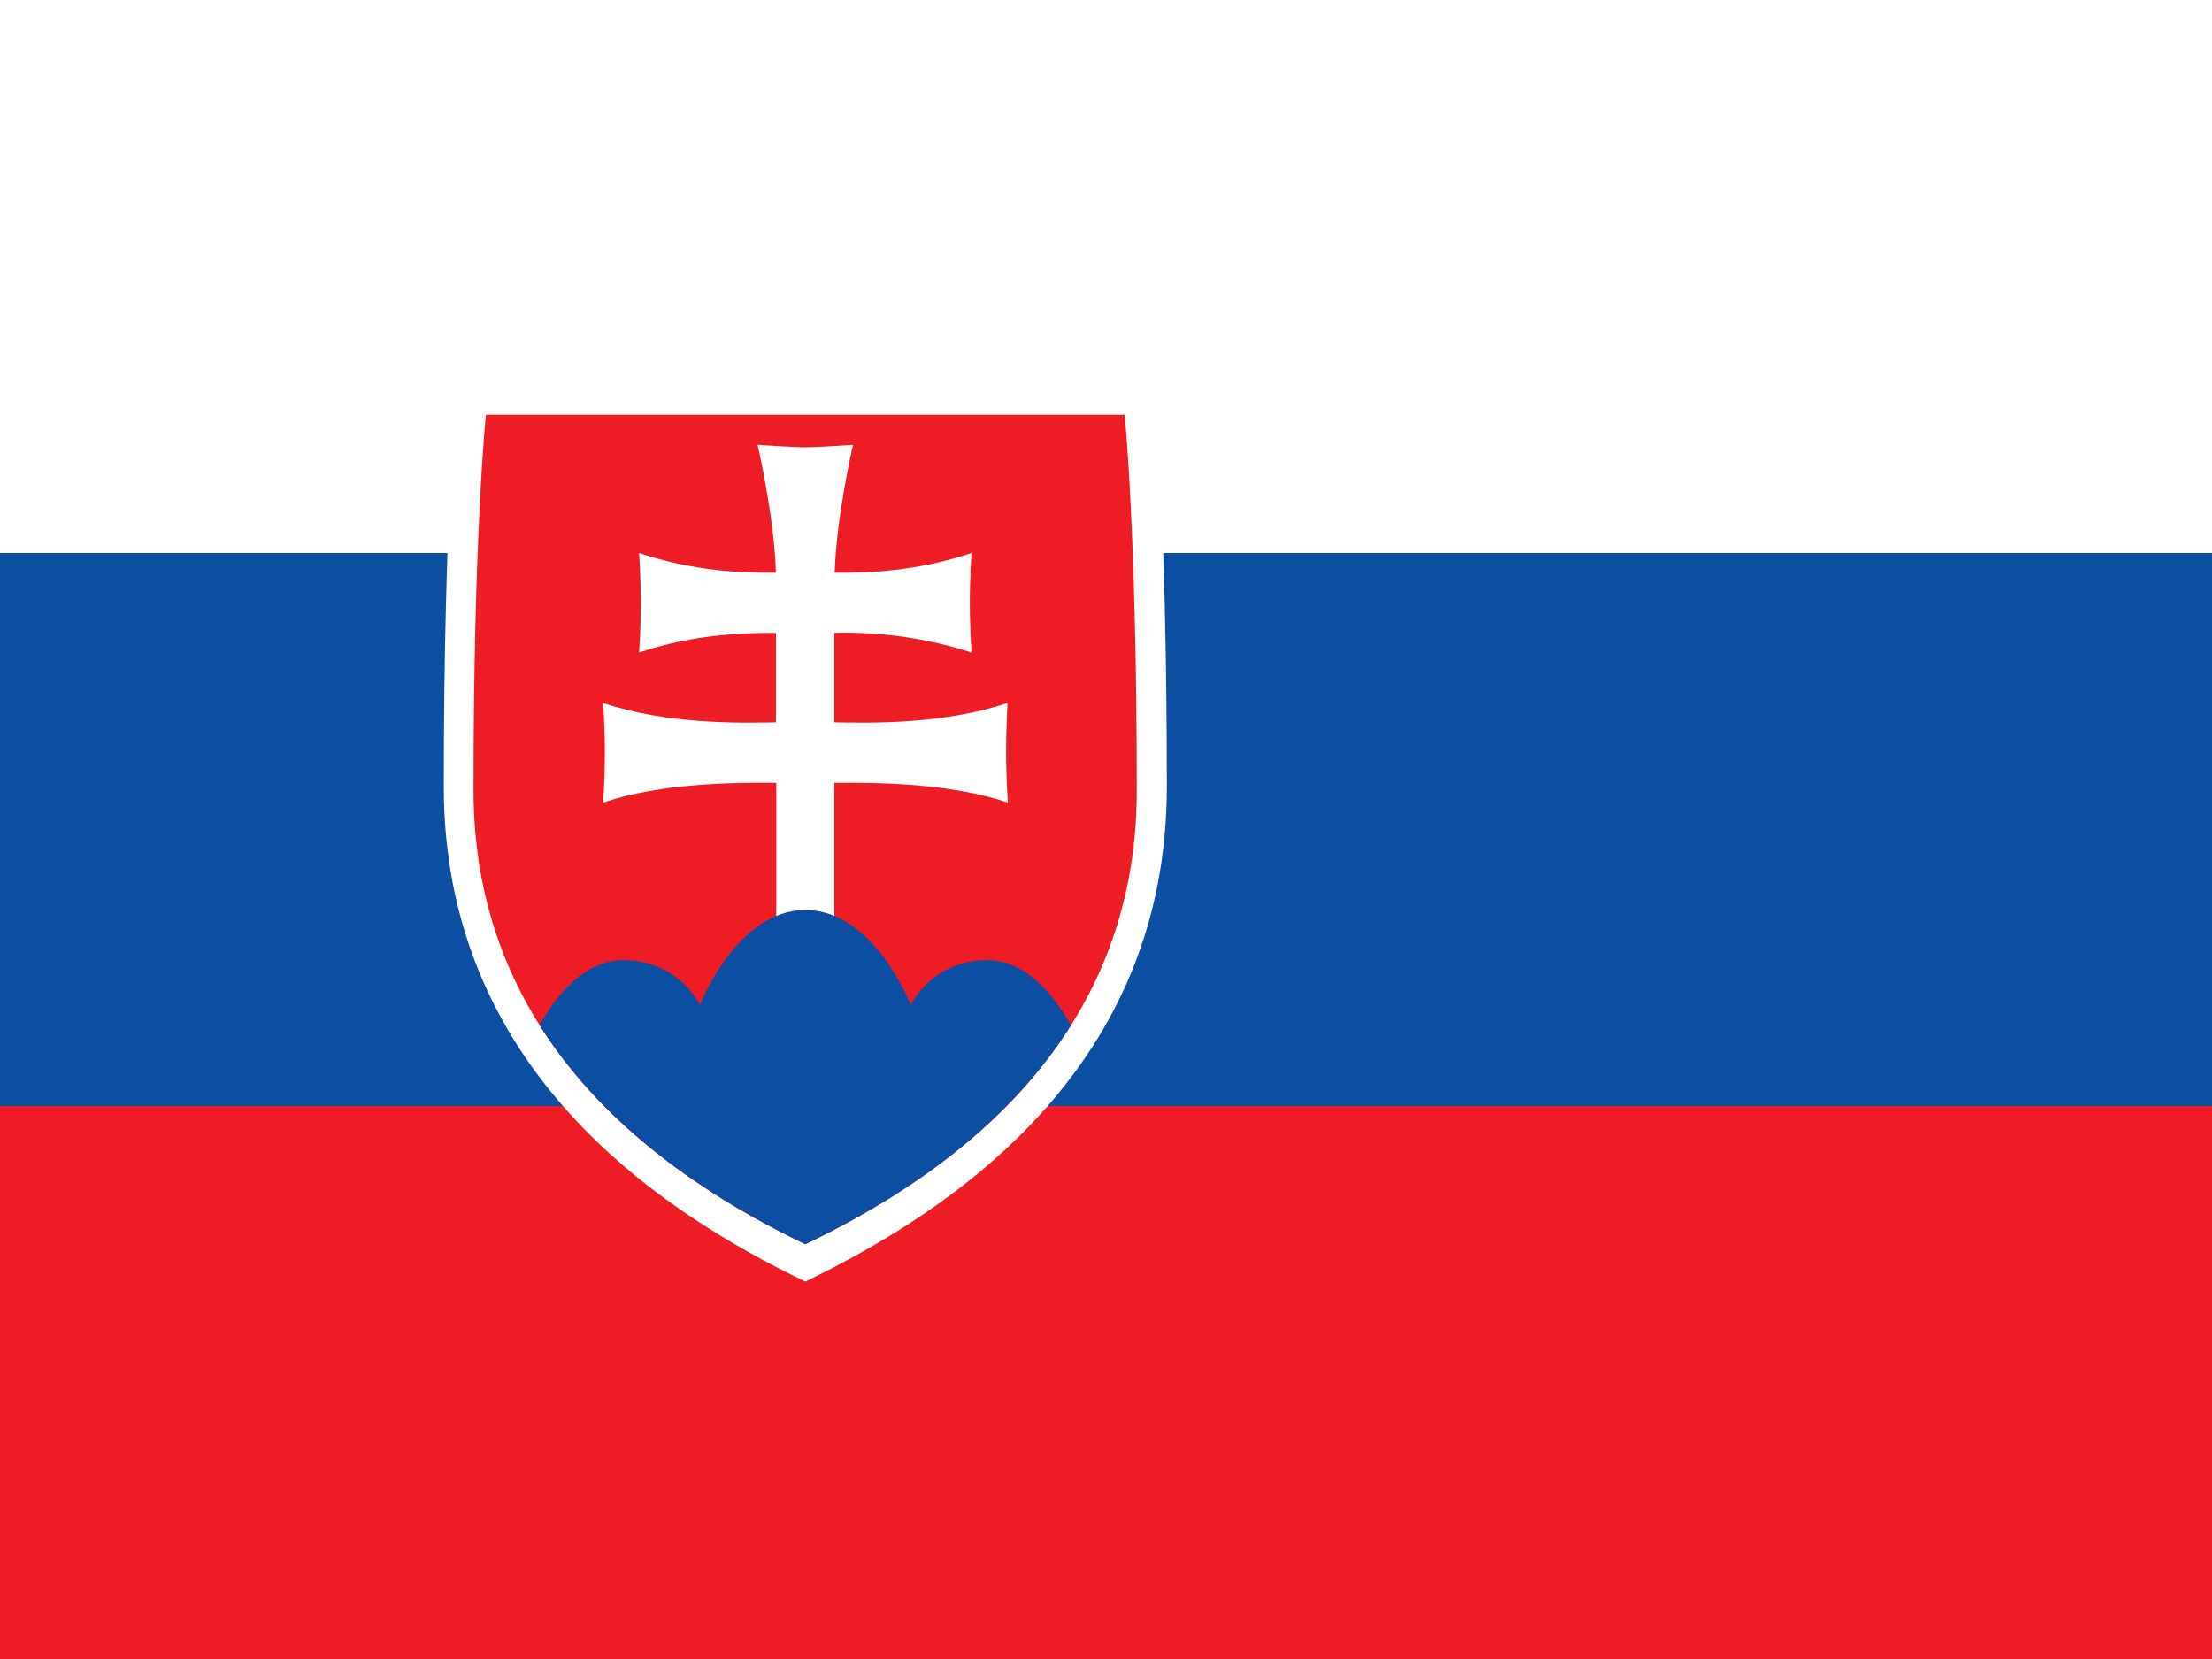
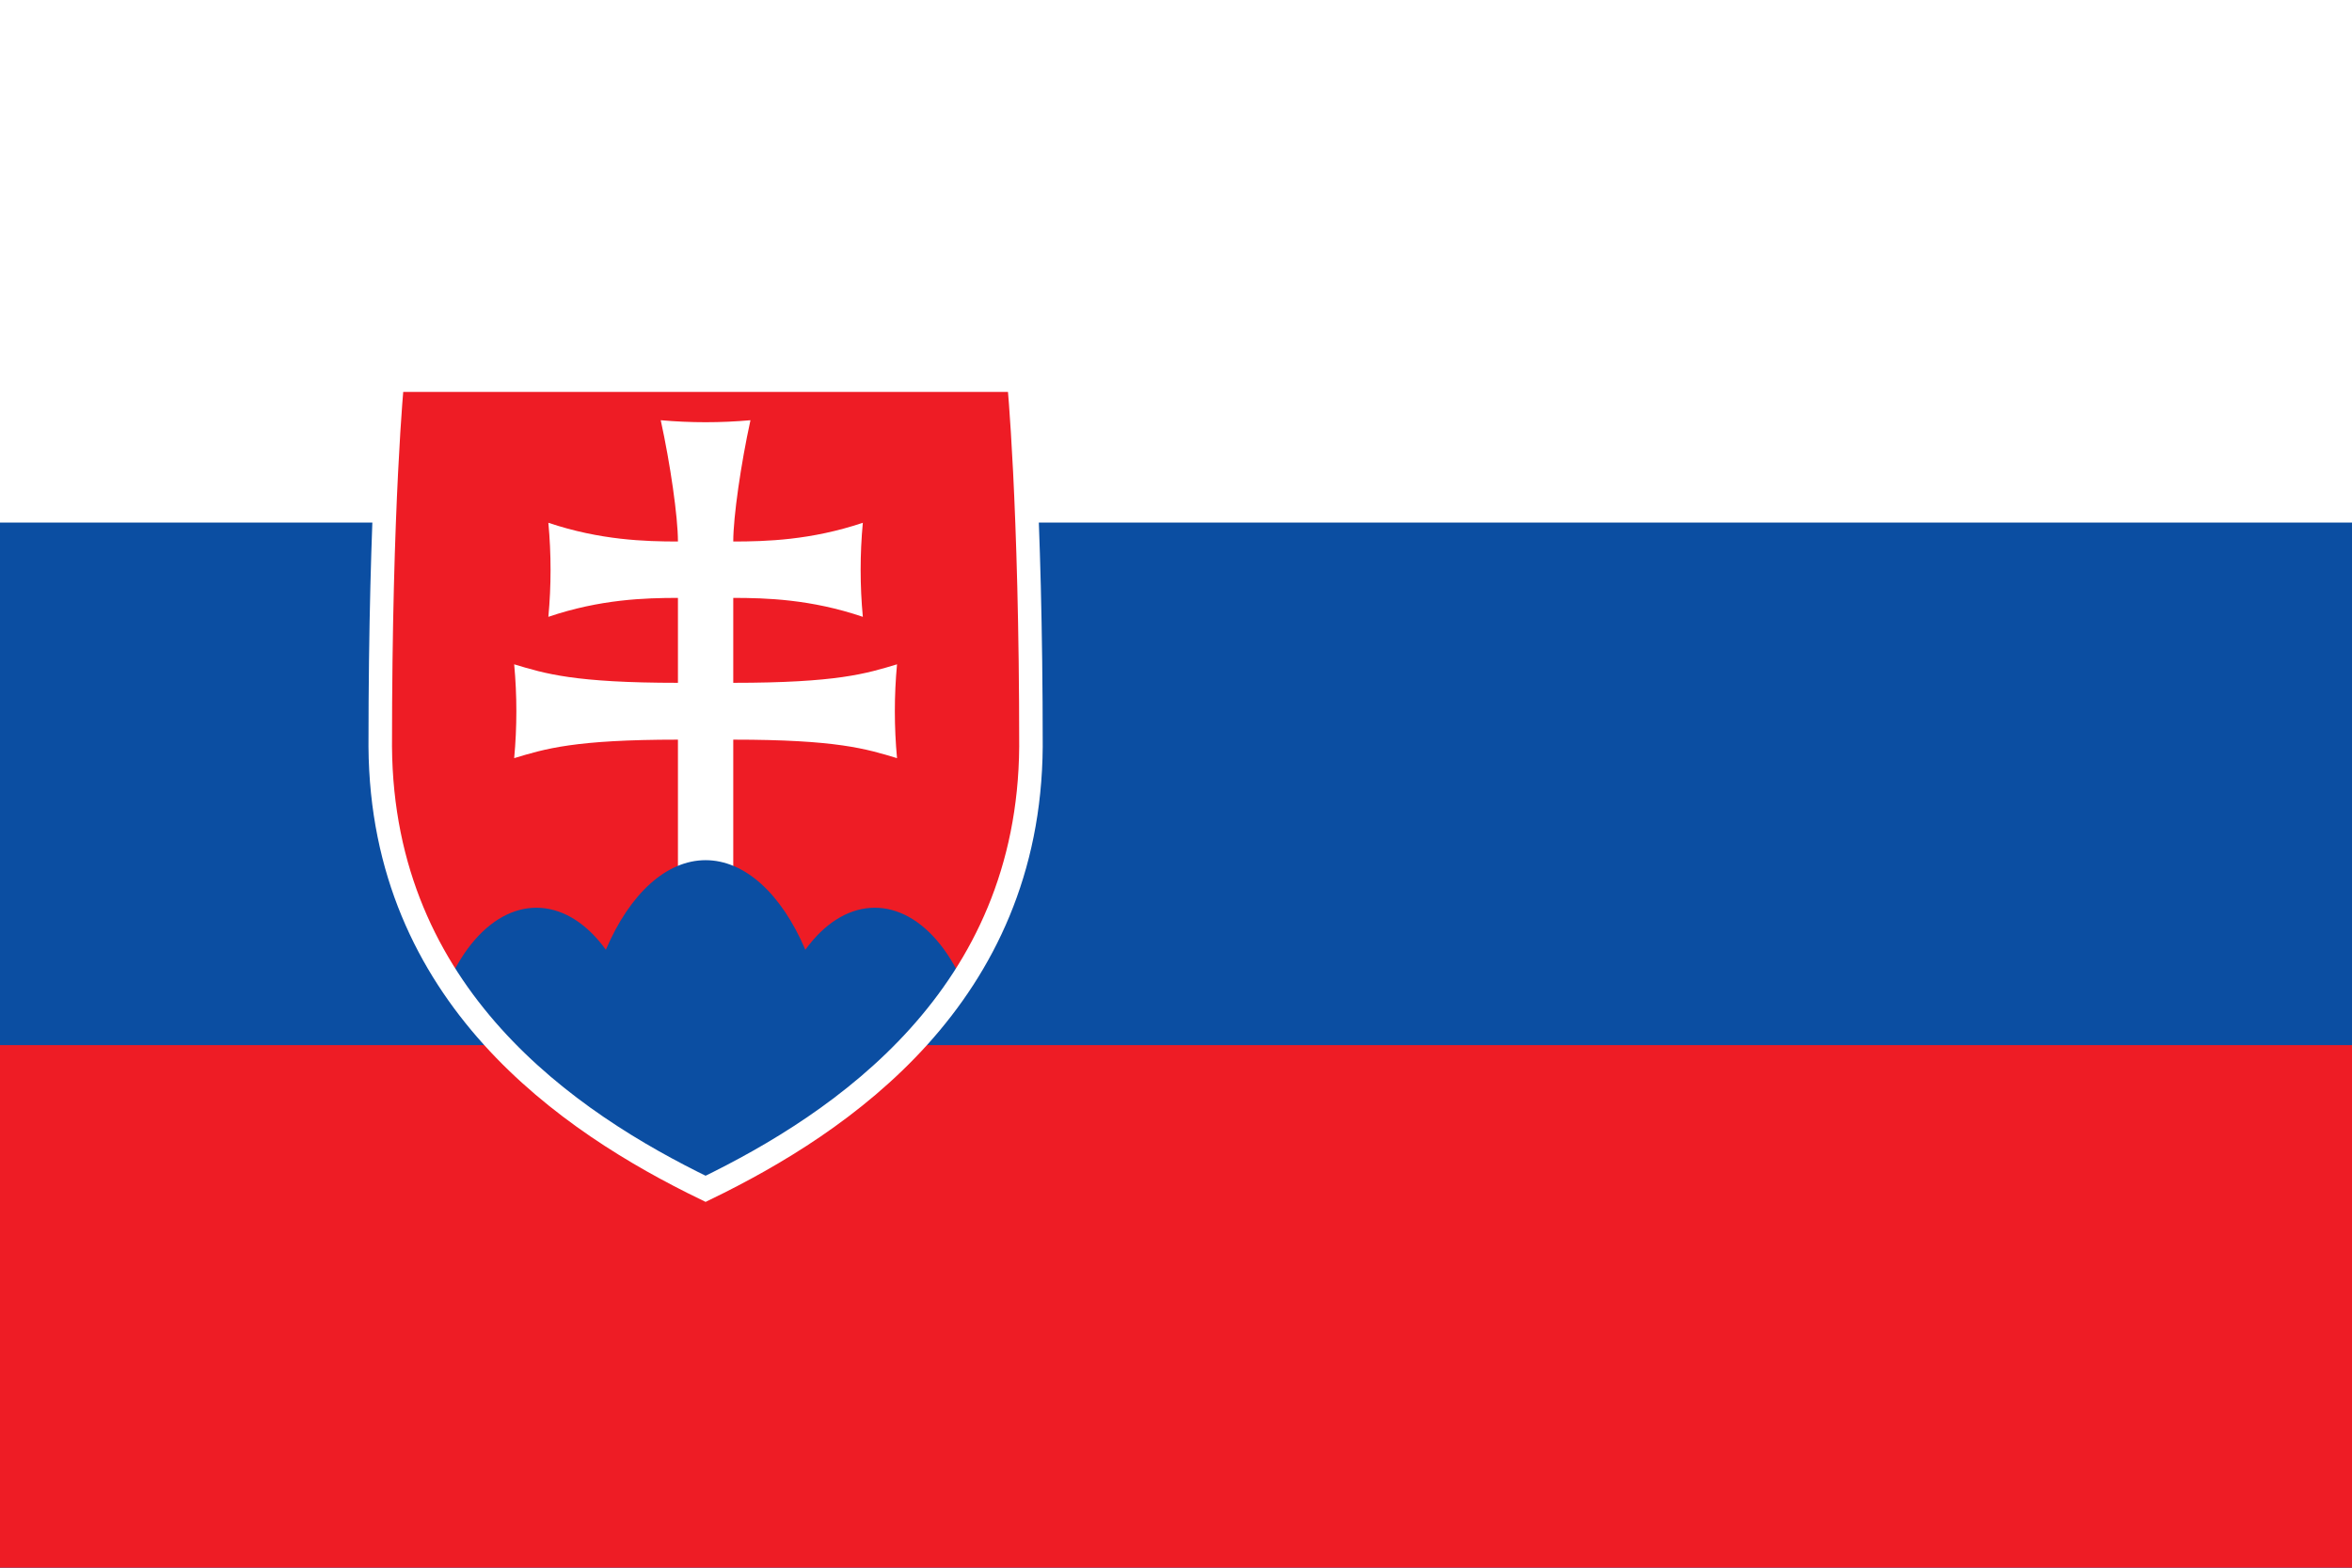
- <svg xmlns="http://www.w3.org/2000/svg" id="flag-icons-sk" viewBox="0 0 640 480">
-   <path fill="#ee1c25" d="M0 0h640v480H0z" />
-   <path fill="#0b4ea2" d="M0 0h640v320H0z" />
-   <path fill="#fff" d="M0 0h640v160H0z" />
-   <path fill="#fff" d="M233 370.8c-43-20.7-104.6-61.9-104.6-143.2 0-81.4 4-118.4 4-118.4h201.3s3.9 37 3.9 118.4S276 350 233 370.8" />
-   <path fill="#ee1c25" d="M233 360c-39.5-19-96-56.8-96-131.4s3.6-108.6 3.6-108.6h184.8s3.5 34 3.5 108.6C329 303.3 272.5 341 233 360" />
-   <path fill="#fff" d="M241.4 209c10.7.2 31.6.6 50.1-5.6 0 0-.4 6.7-.4 14.4s.5 14.4.5 14.4c-17-5.7-38.1-5.8-50.2-5.7v41.2h-16.8v-41.2c-12-.1-33.1 0-50.1 5.7 0 0 .5-6.7.5-14.4s-.5-14.4-.5-14.4c18.5 6.2 39.4 5.8 50 5.6v-25.9c-9.7 0-23.7.4-39.6 5.7 0 0 .5-6.6.5-14.4 0-7.7-.5-14.4-.5-14.4 15.9 5.3 29.9 5.8 39.6 5.7-.5-16.4-5.3-37-5.3-37s9.9.7 13.8.7 13.8-.7 13.8-.7-4.8 20.6-5.3 37c9.7.1 23.7-.4 39.6-5.7 0 0-.5 6.7-.5 14.4s.5 14.4.5 14.4a119 119 0 0 0-39.7-5.7v26z" />
-   <path fill="#0b4ea2" d="M233 263.3c-19.9 0-30.5 27.5-30.5 27.5s-6-13-22.2-13c-11 0-19 9.7-24.2 18.8 20 31.7 51.9 51.3 76.9 63.4 25-12 57-31.7 76.9-63.4-5.2-9-13.2-18.8-24.2-18.8-16.2 0-22.2 13-22.2 13S253 263.3 233 263.3" />
+ <svg xmlns="http://www.w3.org/2000/svg" xmlns:xlink="http://www.w3.org/1999/xlink" width="900" height="600" viewBox="0 0 10800 7200" fill="#ee1c25">
+   <defs>
+     <clipPath id="b">
+       <path id="a" d="M4678 1746s56 561 56 1683c-8 1146-865 1726-1494 2031-629-305-1486-885-1494-2031 0-1122 56-1683 56-1683z" />
+     </clipPath>
+   </defs>
+   <path fill="#fff" d="M0 0h10800v7200H0z" />
+   <path fill="#0b4ea2" d="M0 2400h10800v4800H0z" />
+   <path d="M0 4800h10800v2400H0z" />
+   <use xlink:href="#a" />
+   <path fill="#fff" d="M3113 4800V3397c-475 0-610 42-752 85a2323 2323 0 0 0 0-431c142 43 277 85 752 85v-390c-150 0-357 6-595 87a2323 2323 0 0 0 0-432c238 80 445 86 595 86 0-113-35-356-79-557a2323 2323 0 0 0 412 0c-44 201-79 444-79 557 150 0 357-6 595-86a2323 2323 0 0 0 0 432c-238-81-445-87-595-87v390c475 0 610-42 752-85a2323 2323 0 0 0 0 431c-142-43-277-85-752-85v1403z" />
+   <path clip-path="url(#b)" fill="#0b4ea2" d="M2463 5903a507 867 0 1 1 319-1541 584 1084 0 0 1 916 0 507 867 0 1 1 319 1541z" />
+   <use xlink:href="#a" fill="none" stroke="#fff" stroke-width="108" />
</svg>
